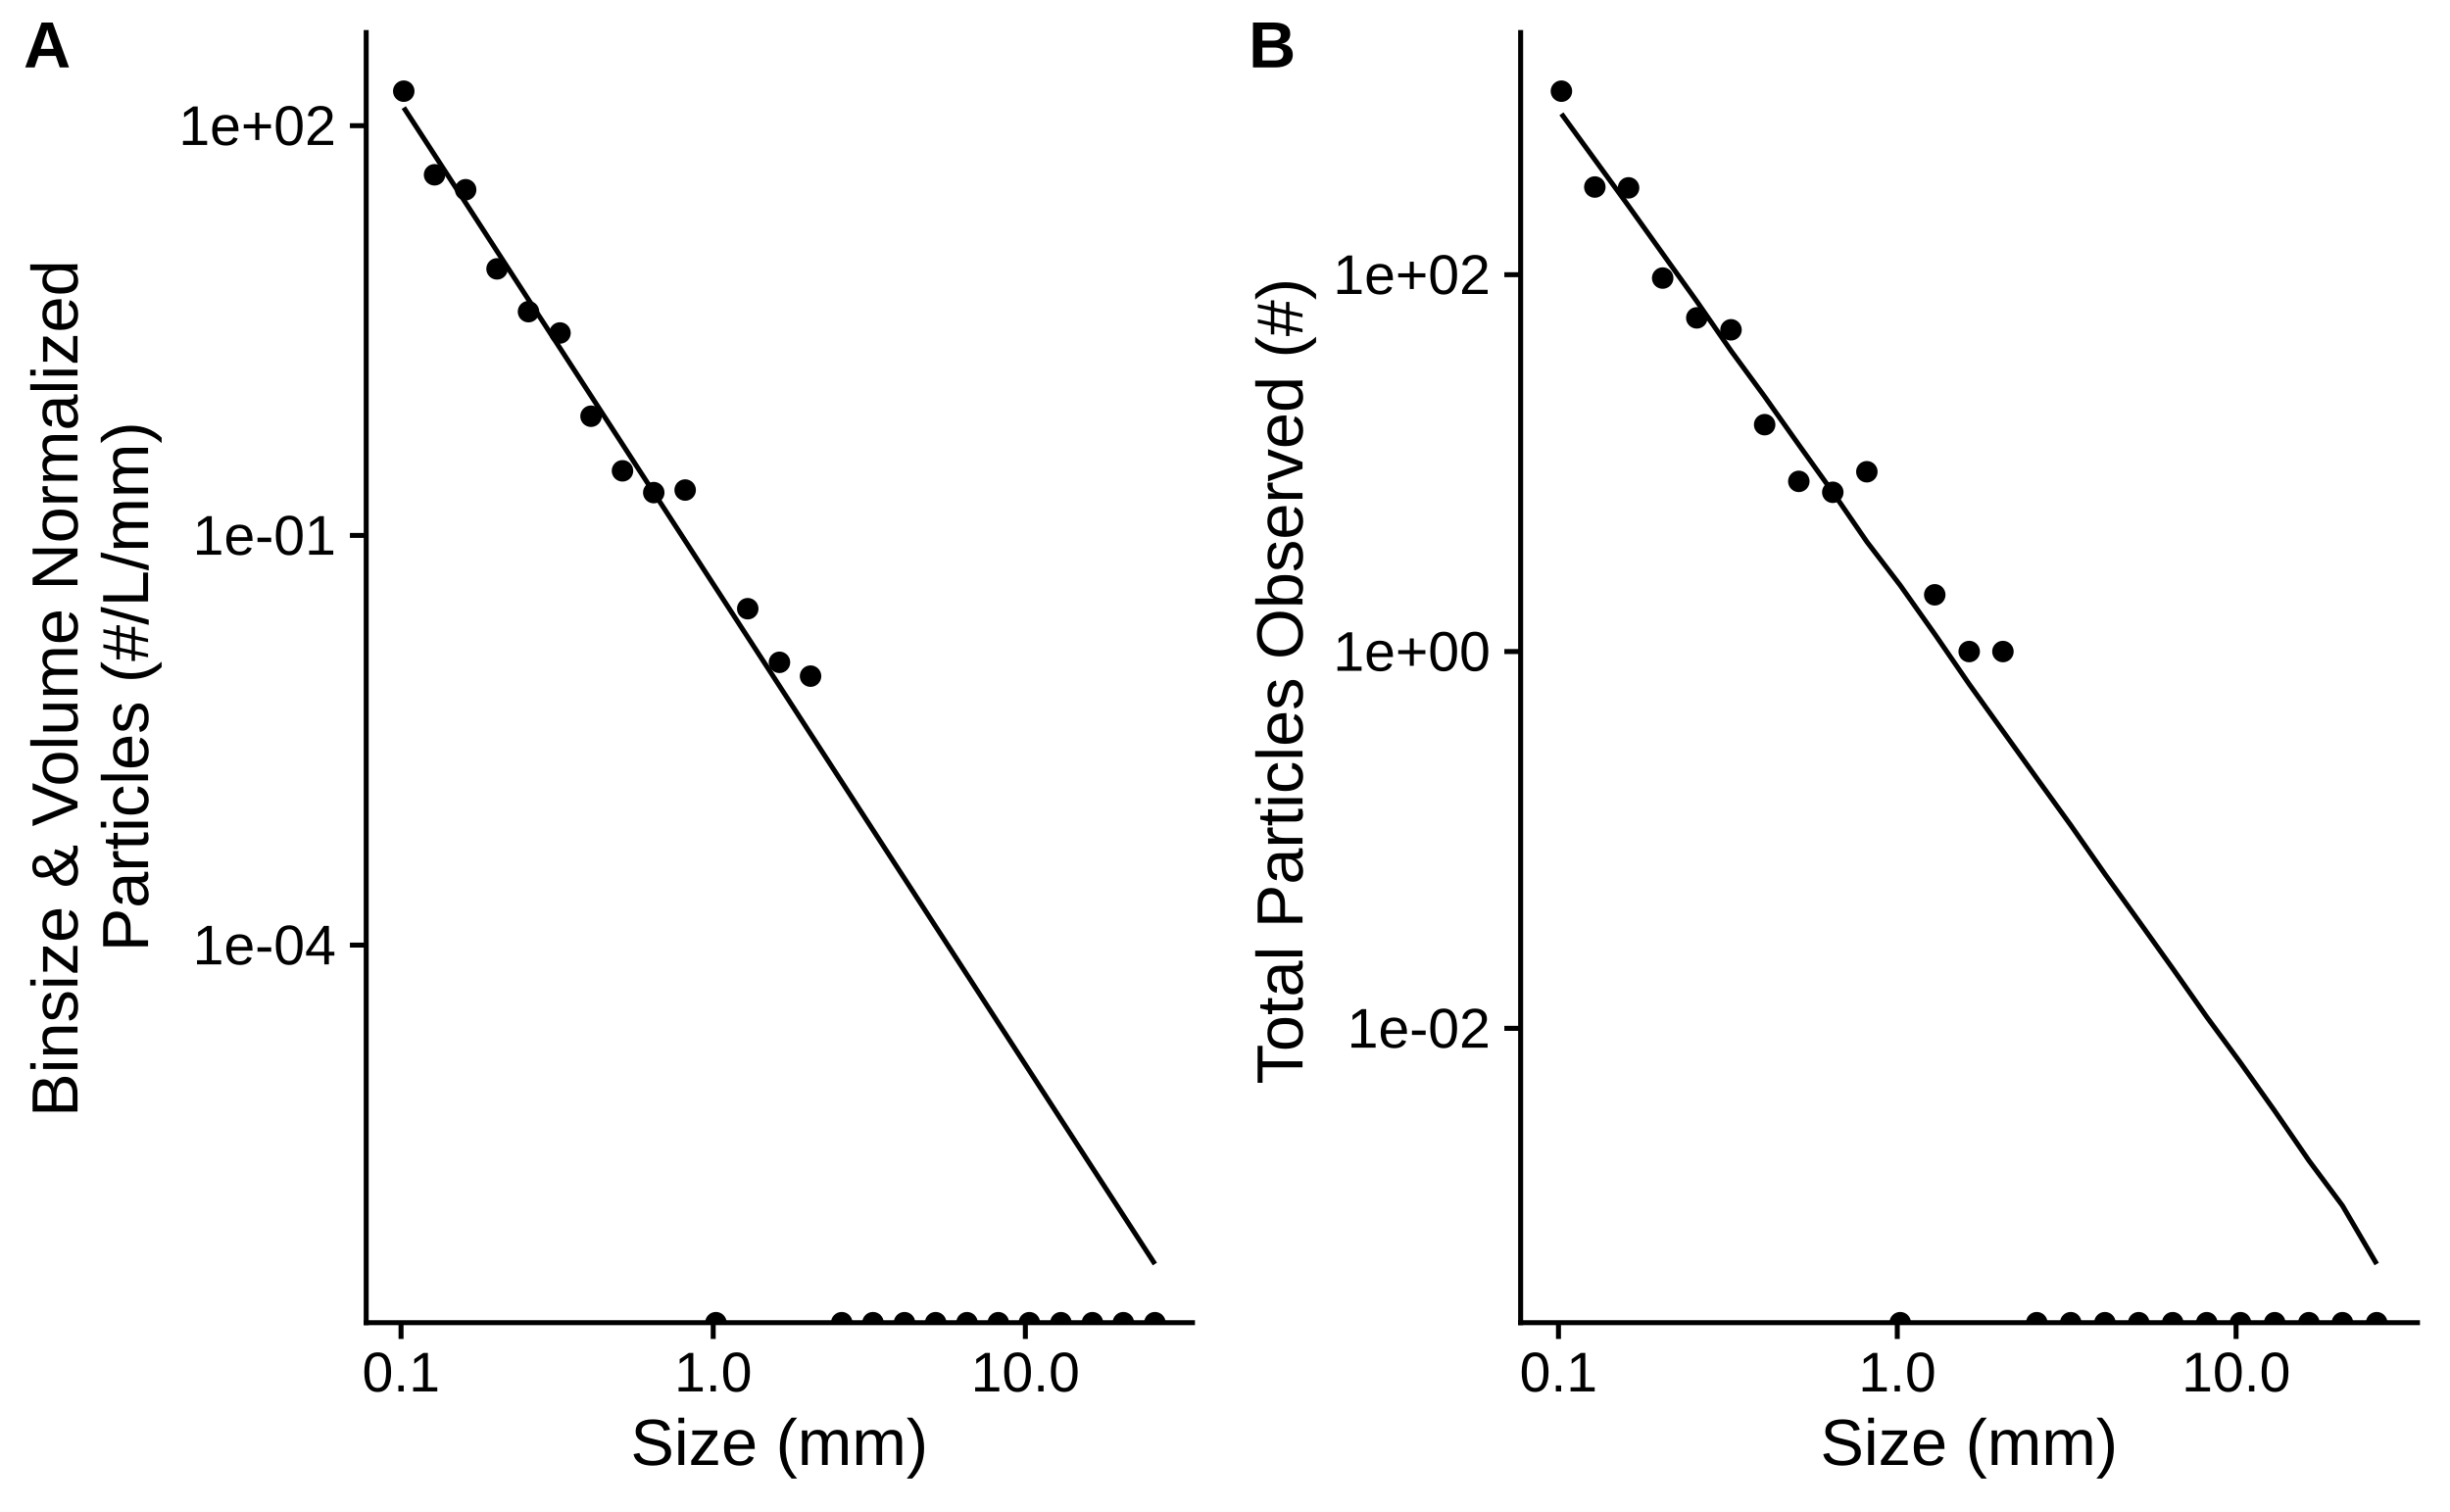
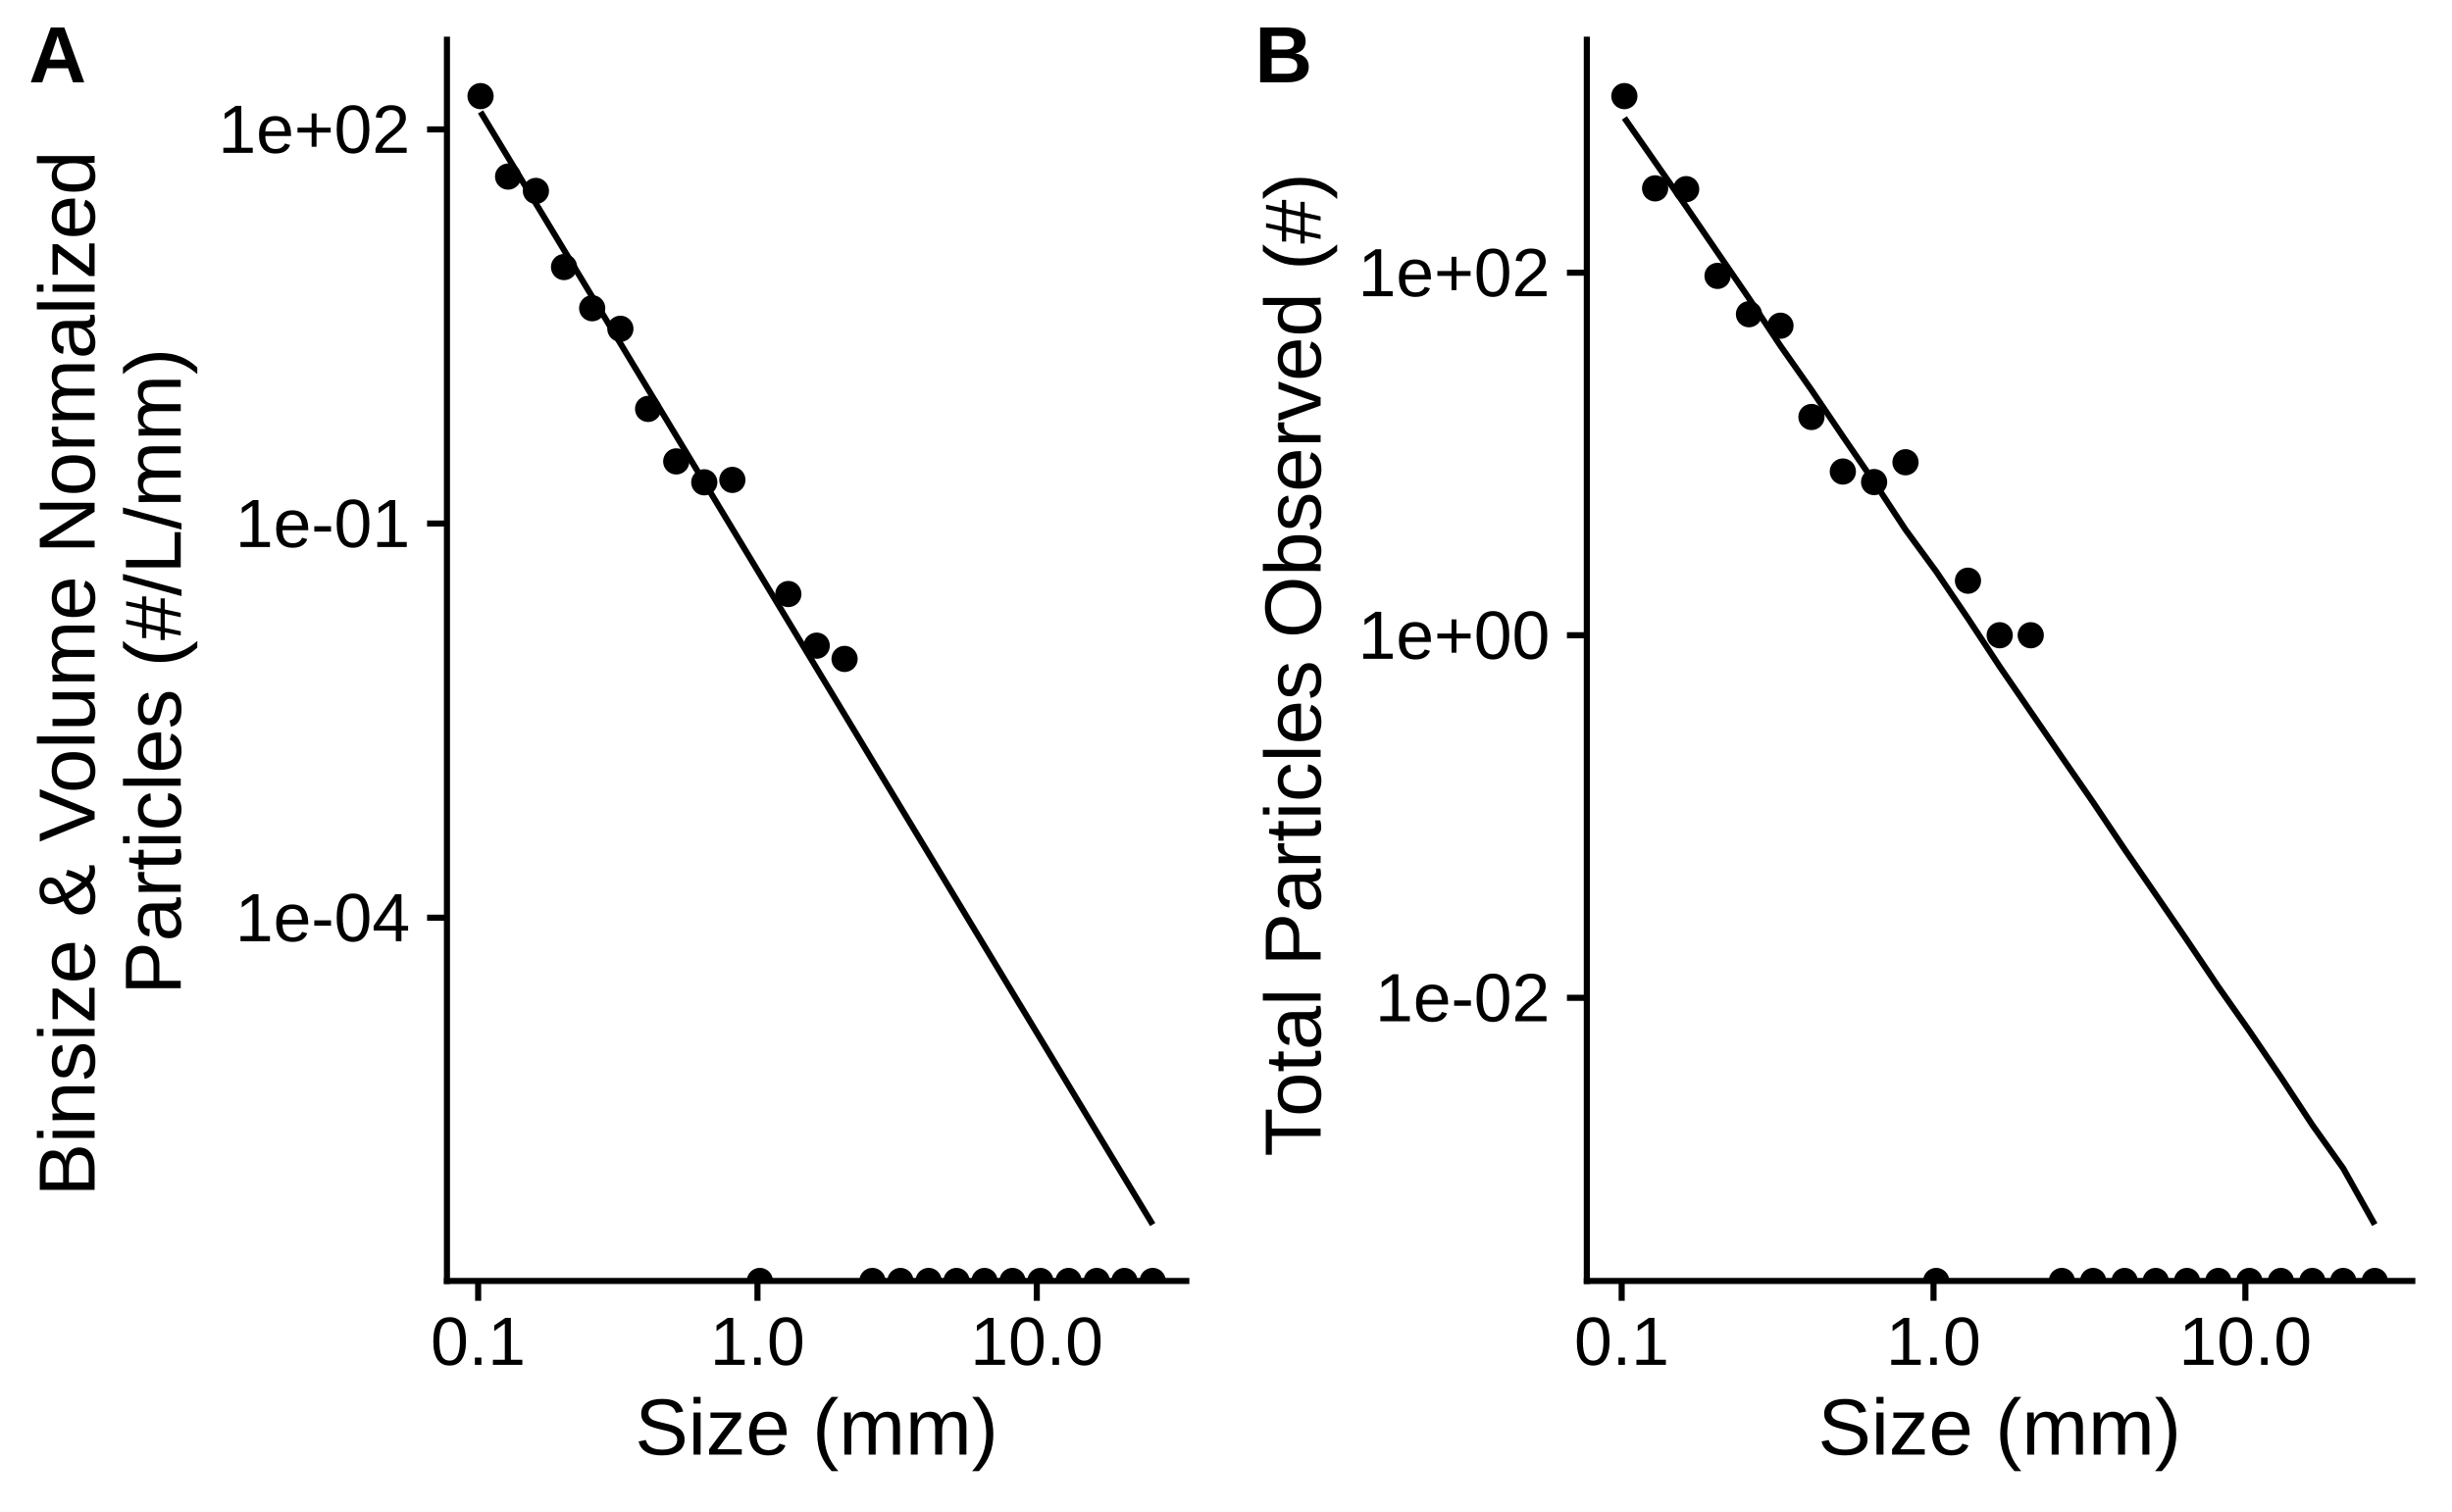
- <svg xmlns="http://www.w3.org/2000/svg" viewBox="0 0 525.00 324.00">
+ <svg xmlns="http://www.w3.org/2000/svg" viewBox="0 0 430.50 265.50">
  <defs>
    <style type="text/css">
    line, polyline, polygon, path, rect, circle {
      fill: none;
      stroke: #000000;
      stroke-linecap: round;
      stroke-linejoin: round;
      stroke-miterlimit: 10.00;
    }
  </style>
  </defs>
  <rect width="100%" height="100%" style="stroke: none; fill: #FFFFFF;" />
  <defs>
-     <clipPath id="cpMC4wMHwyNjIuNTB8MzI0LjAwfDAuMDA=">
-       <rect x="0.00" y="0.00" width="262.50" height="324.00" />
+     <clipPath id="cpMC4wMHwyMTUuMjV8MjY1LjUwfDAuMDA=">
+       <rect x="0" y="0.00" width="215.25" height="265.50" />
    </clipPath>
  </defs>
  <defs>
-     <clipPath id="cpMC4wMHw1MjUuMDB8MzI0LjAwfDAuMDA=">
-       <rect x="0.00" y="0.00" width="525.00" height="324.00" />
+     <clipPath id="cpMC4wMHw0MzAuNTB8MjY1LjUwfDAuMDA=">
+       <rect x="0.00" y="0.00" width="430.50" height="265.50" />
    </clipPath>
  </defs>
  <defs>
-     <clipPath id="cpNzguNDd8MjU1LjUzfDI4My40Nnw2Ljk3">
-       <rect x="78.47" y="6.97" width="177.05" height="276.48" />
+     <clipPath id="cpNzguNDd8MjA4LjI4fDIyNC45Nnw2Ljk3">
+       <rect x="78.47" y="6.97" width="129.80" height="217.98" />
    </clipPath>
  </defs>
-   <circle cx="86.52" cy="19.54" r="1.95" style="stroke-width: 0.71; fill: #000000;" clip-path="url(#cpNzguNDd8MjU1LjUzfDI4My40Nnw2Ljk3)" />
-   <circle cx="93.12" cy="37.46" r="1.95" style="stroke-width: 0.71; fill: #000000;" clip-path="url(#cpNzguNDd8MjU1LjUzfDI4My40Nnw2Ljk3)" />
-   <circle cx="99.78" cy="40.66" r="1.95" style="stroke-width: 0.71; fill: #000000;" clip-path="url(#cpNzguNDd8MjU1LjUzfDI4My40Nnw2Ljk3)" />
-   <circle cx="106.51" cy="57.62" r="1.95" style="stroke-width: 0.71; fill: #000000;" clip-path="url(#cpNzguNDd8MjU1LjUzfDI4My40Nnw2Ljk3)" />
-   <circle cx="113.25" cy="66.79" r="1.95" style="stroke-width: 0.71; fill: #000000;" clip-path="url(#cpNzguNDd8MjU1LjUzfDI4My40Nnw2Ljk3)" />
-   <circle cx="120.00" cy="71.36" r="1.95" style="stroke-width: 0.71; fill: #000000;" clip-path="url(#cpNzguNDd8MjU1LjUzfDI4My40Nnw2Ljk3)" />
-   <circle cx="126.65" cy="89.20" r="1.95" style="stroke-width: 0.71; fill: #000000;" clip-path="url(#cpNzguNDd8MjU1LjUzfDI4My40Nnw2Ljk3)" />
-   <circle cx="133.39" cy="100.90" r="1.95" style="stroke-width: 0.71; fill: #000000;" clip-path="url(#cpNzguNDd8MjU1LjUzfDI4My40Nnw2Ljk3)" />
-   <circle cx="140.09" cy="105.57" r="1.95" style="stroke-width: 0.71; fill: #000000;" clip-path="url(#cpNzguNDd8MjU1LjUzfDI4My40Nnw2Ljk3)" />
-   <circle cx="146.82" cy="105.02" r="1.95" style="stroke-width: 0.71; fill: #000000;" clip-path="url(#cpNzguNDd8MjU1LjUzfDI4My40Nnw2Ljk3)" />
-   <circle cx="153.41" cy="283.46" r="1.95" style="stroke-width: 0.71; fill: #000000;" clip-path="url(#cpNzguNDd8MjU1LjUzfDI4My40Nnw2Ljk3)" />
-   <circle cx="160.23" cy="130.45" r="1.95" style="stroke-width: 0.71; fill: #000000;" clip-path="url(#cpNzguNDd8MjU1LjUzfDI4My40Nnw2Ljk3)" />
-   <circle cx="167.03" cy="141.94" r="1.95" style="stroke-width: 0.71; fill: #000000;" clip-path="url(#cpNzguNDd8MjU1LjUzfDI4My40Nnw2Ljk3)" />
-   <circle cx="173.69" cy="144.90" r="1.95" style="stroke-width: 0.71; fill: #000000;" clip-path="url(#cpNzguNDd8MjU1LjUzfDI4My40Nnw2Ljk3)" />
-   <circle cx="180.37" cy="283.46" r="1.95" style="stroke-width: 0.71; fill: #000000;" clip-path="url(#cpNzguNDd8MjU1LjUzfDI4My40Nnw2Ljk3)" />
-   <circle cx="187.07" cy="283.46" r="1.95" style="stroke-width: 0.71; fill: #000000;" clip-path="url(#cpNzguNDd8MjU1LjUzfDI4My40Nnw2Ljk3)" />
-   <circle cx="193.82" cy="283.46" r="1.95" style="stroke-width: 0.71; fill: #000000;" clip-path="url(#cpNzguNDd8MjU1LjUzfDI4My40Nnw2Ljk3)" />
-   <circle cx="200.50" cy="283.46" r="1.95" style="stroke-width: 0.71; fill: #000000;" clip-path="url(#cpNzguNDd8MjU1LjUzfDI4My40Nnw2Ljk3)" />
-   <circle cx="207.21" cy="283.46" r="1.95" style="stroke-width: 0.71; fill: #000000;" clip-path="url(#cpNzguNDd8MjU1LjUzfDI4My40Nnw2Ljk3)" />
-   <circle cx="213.92" cy="283.46" r="1.95" style="stroke-width: 0.71; fill: #000000;" clip-path="url(#cpNzguNDd8MjU1LjUzfDI4My40Nnw2Ljk3)" />
-   <circle cx="220.58" cy="283.46" r="1.95" style="stroke-width: 0.71; fill: #000000;" clip-path="url(#cpNzguNDd8MjU1LjUzfDI4My40Nnw2Ljk3)" />
-   <circle cx="227.34" cy="283.46" r="1.95" style="stroke-width: 0.71; fill: #000000;" clip-path="url(#cpNzguNDd8MjU1LjUzfDI4My40Nnw2Ljk3)" />
-   <circle cx="234.09" cy="283.46" r="1.95" style="stroke-width: 0.71; fill: #000000;" clip-path="url(#cpNzguNDd8MjU1LjUzfDI4My40Nnw2Ljk3)" />
-   <circle cx="240.72" cy="283.46" r="1.95" style="stroke-width: 0.71; fill: #000000;" clip-path="url(#cpNzguNDd8MjU1LjUzfDI4My40Nnw2Ljk3)" />
-   <circle cx="247.48" cy="283.46" r="1.95" style="stroke-width: 0.71; fill: #000000;" clip-path="url(#cpNzguNDd8MjU1LjUzfDI4My40Nnw2Ljk3)" />
-   <polyline points="86.52,23.06 93.12,33.21 99.78,43.47 106.51,53.84 113.25,64.22 120.00,74.61 126.65,84.84 133.39,95.22 140.09,105.55 146.82,115.90 153.41,126.05 160.23,136.55 167.03,147.01 173.69,157.27 180.37,167.55 187.07,177.88 193.82,188.27 200.50,198.56 207.21,208.88 213.92,219.22 220.58,229.47 227.34,239.89 234.09,250.28 240.72,260.48 247.48,270.89 " style="stroke-width: 1.07; stroke-linecap: butt;" clip-path="url(#cpNzguNDd8MjU1LjUzfDI4My40Nnw2Ljk3)" />
+   <circle cx="84.37" cy="16.88" r="1.95" style="stroke-width: 0.71; fill: #000000;" clip-path="url(#cpNzguNDd8MjA4LjI4fDIyNC45Nnw2Ljk3)" />
+   <circle cx="89.21" cy="31.01" r="1.95" style="stroke-width: 0.71; fill: #000000;" clip-path="url(#cpNzguNDd8MjA4LjI4fDIyNC45Nnw2Ljk3)" />
+   <circle cx="94.09" cy="33.53" r="1.95" style="stroke-width: 0.71; fill: #000000;" clip-path="url(#cpNzguNDd8MjA4LjI4fDIyNC45Nnw2Ljk3)" />
+   <circle cx="99.03" cy="46.90" r="1.95" style="stroke-width: 0.71; fill: #000000;" clip-path="url(#cpNzguNDd8MjA4LjI4fDIyNC45Nnw2Ljk3)" />
+   <circle cx="103.97" cy="54.13" r="1.95" style="stroke-width: 0.71; fill: #000000;" clip-path="url(#cpNzguNDd8MjA4LjI4fDIyNC45Nnw2Ljk3)" />
+   <circle cx="108.92" cy="57.74" r="1.95" style="stroke-width: 0.71; fill: #000000;" clip-path="url(#cpNzguNDd8MjA4LjI4fDIyNC45Nnw2Ljk3)" />
+   <circle cx="113.79" cy="71.81" r="1.95" style="stroke-width: 0.71; fill: #000000;" clip-path="url(#cpNzguNDd8MjA4LjI4fDIyNC45Nnw2Ljk3)" />
+   <circle cx="118.73" cy="81.03" r="1.95" style="stroke-width: 0.71; fill: #000000;" clip-path="url(#cpNzguNDd8MjA4LjI4fDIyNC45Nnw2Ljk3)" />
+   <circle cx="123.65" cy="84.70" r="1.95" style="stroke-width: 0.71; fill: #000000;" clip-path="url(#cpNzguNDd8MjA4LjI4fDIyNC45Nnw2Ljk3)" />
+   <circle cx="128.58" cy="84.28" r="1.95" style="stroke-width: 0.71; fill: #000000;" clip-path="url(#cpNzguNDd8MjA4LjI4fDIyNC45Nnw2Ljk3)" />
+   <circle cx="133.41" cy="224.96" r="1.95" style="stroke-width: 0.71; fill: #000000;" clip-path="url(#cpNzguNDd8MjA4LjI4fDIyNC45Nnw2Ljk3)" />
+   <circle cx="138.41" cy="104.32" r="1.95" style="stroke-width: 0.71; fill: #000000;" clip-path="url(#cpNzguNDd8MjA4LjI4fDIyNC45Nnw2Ljk3)" />
+   <circle cx="143.39" cy="113.39" r="1.95" style="stroke-width: 0.71; fill: #000000;" clip-path="url(#cpNzguNDd8MjA4LjI4fDIyNC45Nnw2Ljk3)" />
+   <circle cx="148.28" cy="115.72" r="1.95" style="stroke-width: 0.71; fill: #000000;" clip-path="url(#cpNzguNDd8MjA4LjI4fDIyNC45Nnw2Ljk3)" />
+   <circle cx="153.17" cy="224.96" r="1.95" style="stroke-width: 0.71; fill: #000000;" clip-path="url(#cpNzguNDd8MjA4LjI4fDIyNC45Nnw2Ljk3)" />
+   <circle cx="158.09" cy="224.96" r="1.95" style="stroke-width: 0.71; fill: #000000;" clip-path="url(#cpNzguNDd8MjA4LjI4fDIyNC45Nnw2Ljk3)" />
+   <circle cx="163.04" cy="224.96" r="1.95" style="stroke-width: 0.71; fill: #000000;" clip-path="url(#cpNzguNDd8MjA4LjI4fDIyNC45Nnw2Ljk3)" />
+   <circle cx="167.94" cy="224.96" r="1.95" style="stroke-width: 0.71; fill: #000000;" clip-path="url(#cpNzguNDd8MjA4LjI4fDIyNC45Nnw2Ljk3)" />
+   <circle cx="172.85" cy="224.96" r="1.95" style="stroke-width: 0.71; fill: #000000;" clip-path="url(#cpNzguNDd8MjA4LjI4fDIyNC45Nnw2Ljk3)" />
+   <circle cx="177.77" cy="224.96" r="1.95" style="stroke-width: 0.71; fill: #000000;" clip-path="url(#cpNzguNDd8MjA4LjI4fDIyNC45Nnw2Ljk3)" />
+   <circle cx="182.66" cy="224.96" r="1.95" style="stroke-width: 0.71; fill: #000000;" clip-path="url(#cpNzguNDd8MjA4LjI4fDIyNC45Nnw2Ljk3)" />
+   <circle cx="187.61" cy="224.96" r="1.95" style="stroke-width: 0.71; fill: #000000;" clip-path="url(#cpNzguNDd8MjA4LjI4fDIyNC45Nnw2Ljk3)" />
+   <circle cx="192.56" cy="224.96" r="1.95" style="stroke-width: 0.71; fill: #000000;" clip-path="url(#cpNzguNDd8MjA4LjI4fDIyNC45Nnw2Ljk3)" />
+   <circle cx="197.42" cy="224.96" r="1.95" style="stroke-width: 0.71; fill: #000000;" clip-path="url(#cpNzguNDd8MjA4LjI4fDIyNC45Nnw2Ljk3)" />
+   <circle cx="202.38" cy="224.96" r="1.95" style="stroke-width: 0.71; fill: #000000;" clip-path="url(#cpNzguNDd8MjA4LjI4fDIyNC45Nnw2Ljk3)" />
+   <polyline points="84.37,19.65 89.21,27.66 94.09,35.75 99.03,43.92 103.97,52.10 108.92,60.30 113.79,68.37 118.73,76.55 123.65,84.69 128.58,92.85 133.41,100.85 138.41,109.13 143.39,117.38 148.28,125.47 153.17,133.58 158.09,141.72 163.04,149.91 167.94,158.02 172.85,166.16 177.77,174.31 182.66,182.39 187.61,190.60 192.56,198.80 197.42,206.84 202.38,215.05 " style="stroke-width: 1.07; stroke-linecap: butt;" clip-path="url(#cpNzguNDd8MjA4LjI4fDIyNC45Nnw2Ljk3)" />
  <defs>
-     <clipPath id="cpMC4wMHw1MjUuMDB8MzI0LjAwfDAuMDA=">
-       <rect x="0.00" y="0.00" width="525.00" height="324.00" />
+     <clipPath id="cpMC4wMHw0MzAuNTB8MjY1LjUwfDAuMDA=">
+       <rect x="0.00" y="0.00" width="430.50" height="265.50" />
    </clipPath>
  </defs>
-   <polyline points="78.47,283.46 78.47,6.97 " style="stroke-width: 1.07; stroke-linecap: square;" clip-path="url(#cpMC4wMHw1MjUuMDB8MzI0LjAwfDAuMDA=)" />
-   <g clip-path="url(#cpMC4wMHw1MjUuMDB8MzI0LjAwfDAuMDA=)">
-     <text x="41.30" y="206.67" style="font-size: 12.00px; font-family: Arimo;" textLength="30.69px" lengthAdjust="spacingAndGlyphs">1e-04</text>
+   <polyline points="78.47,224.96 78.47,6.97 " style="stroke-width: 1.07; stroke-linecap: square;" clip-path="url(#cpMC4wMHw0MzAuNTB8MjY1LjUwfDAuMDA=)" />
+   <g clip-path="url(#cpMC4wMHw0MzAuNTB8MjY1LjUwfDAuMDA=)">
+     <text x="41.30" y="165.29" style="font-size: 12.00px; font-family: Arimo;" textLength="30.69px" lengthAdjust="spacingAndGlyphs">1e-04</text>
  </g>
-   <g clip-path="url(#cpMC4wMHw1MjUuMDB8MzI0LjAwfDAuMDA=)">
-     <text x="41.30" y="118.87" style="font-size: 12.00px; font-family: Arimo;" textLength="30.69px" lengthAdjust="spacingAndGlyphs">1e-01</text>
+   <g clip-path="url(#cpMC4wMHw0MzAuNTB8MjY1LjUwfDAuMDA=)">
+     <text x="41.30" y="96.07" style="font-size: 12.00px; font-family: Arimo;" textLength="30.69px" lengthAdjust="spacingAndGlyphs">1e-01</text>
  </g>
-   <g clip-path="url(#cpMC4wMHw1MjUuMDB8MzI0LjAwfDAuMDA=)">
-     <text x="38.29" y="31.07" style="font-size: 12.00px; font-family: Arimo;" textLength="33.70px" lengthAdjust="spacingAndGlyphs">1e+02</text>
+   <g clip-path="url(#cpMC4wMHw0MzAuNTB8MjY1LjUwfDAuMDA=)">
+     <text x="38.29" y="26.84" style="font-size: 12.00px; font-family: Arimo;" textLength="33.70px" lengthAdjust="spacingAndGlyphs">1e+02</text>
  </g>
-   <polyline points="74.98,202.54 78.47,202.54 " style="stroke-width: 1.07; stroke-linecap: butt;" clip-path="url(#cpMC4wMHw1MjUuMDB8MzI0LjAwfDAuMDA=)" />
-   <polyline points="74.98,114.74 78.47,114.74 " style="stroke-width: 1.07; stroke-linecap: butt;" clip-path="url(#cpMC4wMHw1MjUuMDB8MzI0LjAwfDAuMDA=)" />
-   <polyline points="74.98,26.94 78.47,26.94 " style="stroke-width: 1.07; stroke-linecap: butt;" clip-path="url(#cpMC4wMHw1MjUuMDB8MzI0LjAwfDAuMDA=)" />
-   <polyline points="78.47,283.46 255.53,283.46 " style="stroke-width: 1.07; stroke-linecap: square;" clip-path="url(#cpMC4wMHw1MjUuMDB8MzI0LjAwfDAuMDA=)" />
-   <polyline points="85.94,286.94 85.94,283.46 " style="stroke-width: 1.07; stroke-linecap: butt;" clip-path="url(#cpMC4wMHw1MjUuMDB8MzI0LjAwfDAuMDA=)" />
-   <polyline points="152.83,286.94 152.83,283.46 " style="stroke-width: 1.07; stroke-linecap: butt;" clip-path="url(#cpMC4wMHw1MjUuMDB8MzI0LjAwfDAuMDA=)" />
-   <polyline points="219.72,286.94 219.72,283.46 " style="stroke-width: 1.07; stroke-linecap: butt;" clip-path="url(#cpMC4wMHw1MjUuMDB8MzI0LjAwfDAuMDA=)" />
-   <g clip-path="url(#cpMC4wMHw1MjUuMDB8MzI0LjAwfDAuMDA=)">
-     <text x="77.60" y="298.19" style="font-size: 12.00px; font-family: Arimo;" textLength="16.68px" lengthAdjust="spacingAndGlyphs">0.1</text>
+   <polyline points="74.98,161.16 78.47,161.16 " style="stroke-width: 1.07; stroke-linecap: butt;" clip-path="url(#cpMC4wMHw0MzAuNTB8MjY1LjUwfDAuMDA=)" />
+   <polyline points="74.98,91.94 78.47,91.94 " style="stroke-width: 1.07; stroke-linecap: butt;" clip-path="url(#cpMC4wMHw0MzAuNTB8MjY1LjUwfDAuMDA=)" />
+   <polyline points="74.98,22.72 78.47,22.72 " style="stroke-width: 1.07; stroke-linecap: butt;" clip-path="url(#cpMC4wMHw0MzAuNTB8MjY1LjUwfDAuMDA=)" />
+   <polyline points="78.47,224.96 208.28,224.96 " style="stroke-width: 1.07; stroke-linecap: square;" clip-path="url(#cpMC4wMHw0MzAuNTB8MjY1LjUwfDAuMDA=)" />
+   <polyline points="83.95,228.44 83.95,224.96 " style="stroke-width: 1.07; stroke-linecap: butt;" clip-path="url(#cpMC4wMHw0MzAuNTB8MjY1LjUwfDAuMDA=)" />
+   <polyline points="132.99,228.44 132.99,224.96 " style="stroke-width: 1.07; stroke-linecap: butt;" clip-path="url(#cpMC4wMHw0MzAuNTB8MjY1LjUwfDAuMDA=)" />
+   <polyline points="182.03,228.44 182.03,224.96 " style="stroke-width: 1.07; stroke-linecap: butt;" clip-path="url(#cpMC4wMHw0MzAuNTB8MjY1LjUwfDAuMDA=)" />
+   <g clip-path="url(#cpMC4wMHw0MzAuNTB8MjY1LjUwfDAuMDA=)">
+     <text x="75.61" y="239.69" style="font-size: 12.00px; font-family: Arimo;" textLength="16.68px" lengthAdjust="spacingAndGlyphs">0.1</text>
  </g>
-   <g clip-path="url(#cpMC4wMHw1MjUuMDB8MzI0LjAwfDAuMDA=)">
-     <text x="144.49" y="298.19" style="font-size: 12.00px; font-family: Arimo;" textLength="16.68px" lengthAdjust="spacingAndGlyphs">1.0</text>
+   <g clip-path="url(#cpMC4wMHw0MzAuNTB8MjY1LjUwfDAuMDA=)">
+     <text x="124.65" y="239.69" style="font-size: 12.00px; font-family: Arimo;" textLength="16.68px" lengthAdjust="spacingAndGlyphs">1.0</text>
  </g>
-   <g clip-path="url(#cpMC4wMHw1MjUuMDB8MzI0LjAwfDAuMDA=)">
-     <text x="208.04" y="298.19" style="font-size: 12.00px; font-family: Arimo;" textLength="23.36px" lengthAdjust="spacingAndGlyphs">10.0</text>
+   <g clip-path="url(#cpMC4wMHw0MzAuNTB8MjY1LjUwfDAuMDA=)">
+     <text x="170.35" y="239.69" style="font-size: 12.00px; font-family: Arimo;" textLength="23.36px" lengthAdjust="spacingAndGlyphs">10.0</text>
  </g>
-   <g clip-path="url(#cpMC4wMHw1MjUuMDB8MzI0LjAwfDAuMDA=)">
-     <text x="135.11" y="313.95" style="font-size: 14.00px; font-family: Arimo;" textLength="63.77px" lengthAdjust="spacingAndGlyphs">Size (mm)</text>
+   <g clip-path="url(#cpMC4wMHw0MzAuNTB8MjY1LjUwfDAuMDA=)">
+     <text x="111.49" y="255.45" style="font-size: 14.00px; font-family: Arimo;" textLength="63.77px" lengthAdjust="spacingAndGlyphs">Size (mm)</text>
  </g>
-   <g clip-path="url(#cpMC4wMHw1MjUuMDB8MzI0LjAwfDAuMDA=)">
-     <text transform="translate(16.61,239.36) rotate(-90)" style="font-size: 14.00px; font-family: Arimo;" textLength="188.30px" lengthAdjust="spacingAndGlyphs">Binsize &amp; Volume Normalized </text>
+   <g clip-path="url(#cpMC4wMHw0MzAuNTB8MjY1LjUwfDAuMDA=)">
+     <text transform="translate(16.61,210.11) rotate(-90)" style="font-size: 14.00px; font-family: Arimo;" textLength="188.30px" lengthAdjust="spacingAndGlyphs">Binsize &amp; Volume Normalized </text>
  </g>
-   <g clip-path="url(#cpMC4wMHw1MjUuMDB8MzI0LjAwfDAuMDA=)">
-     <text transform="translate(31.73,203.95) rotate(-90)" style="font-size: 14.00px; font-family: Arimo;" textLength="117.46px" lengthAdjust="spacingAndGlyphs"> Particles (#/L/mm)</text>
+   <g clip-path="url(#cpMC4wMHw0MzAuNTB8MjY1LjUwfDAuMDA=)">
+     <text transform="translate(31.73,174.70) rotate(-90)" style="font-size: 14.00px; font-family: Arimo;" textLength="117.46px" lengthAdjust="spacingAndGlyphs"> Particles (#/L/mm)</text>
  </g>
-   <g clip-path="url(#cpMC4wMHw1MjUuMDB8MzI0LjAwfDAuMDA=)">
+   <g clip-path="url(#cpMC4wMHw0MzAuNTB8MjY1LjUwfDAuMDA=)">
    <text x="5.06" y="14.45" style="font-size: 14.00px; font-weight: bold; font-family: Arimo;" textLength="10.11px" lengthAdjust="spacingAndGlyphs">A</text>
  </g>
  <defs>
-     <clipPath id="cpMjYyLjUwfDUyNS4wMHwzMjQuMDB8MC4wMA==">
-       <rect x="262.50" y="0.00" width="262.50" height="324.00" />
+     <clipPath id="cpMjE1LjI1fDQzMC41MHwyNjUuNTB8MC4wMA==">
+       <rect x="215.25" y="0.00" width="215.25" height="265.50" />
    </clipPath>
  </defs>
  <defs>
-     <clipPath id="cpMC4wMHw1MjUuMDB8MzI0LjAwfDAuMDA=">
-       <rect x="0.00" y="0.00" width="525.00" height="324.00" />
+     <clipPath id="cpMC4wMHw0MzAuNTB8MjY1LjUwfDAuMDA=">
+       <rect x="0.00" y="0.00" width="430.50" height="265.50" />
    </clipPath>
  </defs>
  <defs>
-     <clipPath id="cpMzI1Ljg1fDUxOC4wM3wyODMuNDZ8Ni45Nw==">
-       <rect x="325.85" y="6.97" width="192.17" height="276.48" />
+     <clipPath id="cpMjc4LjYwfDQyMy41M3wyMjQuOTZ8Ni45Nw==">
+       <rect x="278.60" y="6.97" width="144.92" height="217.98" />
    </clipPath>
  </defs>
-   <circle cx="334.59" cy="19.54" r="1.95" style="stroke-width: 0.71; fill: #000000;" clip-path="url(#cpMzI1Ljg1fDUxOC4wM3wyODMuNDZ8Ni45Nw==)" />
-   <circle cx="341.75" cy="40.08" r="1.95" style="stroke-width: 0.71; fill: #000000;" clip-path="url(#cpMzI1Ljg1fDUxOC4wM3wyODMuNDZ8Ni45Nw==)" />
-   <circle cx="348.98" cy="40.26" r="1.95" style="stroke-width: 0.71; fill: #000000;" clip-path="url(#cpMzI1Ljg1fDUxOC4wM3wyODMuNDZ8Ni45Nw==)" />
-   <circle cx="356.29" cy="59.59" r="1.95" style="stroke-width: 0.71; fill: #000000;" clip-path="url(#cpMzI1Ljg1fDUxOC4wM3wyODMuNDZ8Ni45Nw==)" />
-   <circle cx="363.60" cy="68.12" r="1.95" style="stroke-width: 0.71; fill: #000000;" clip-path="url(#cpMzI1Ljg1fDUxOC4wM3wyODMuNDZ8Ni45Nw==)" />
-   <circle cx="370.93" cy="70.68" r="1.95" style="stroke-width: 0.71; fill: #000000;" clip-path="url(#cpMzI1Ljg1fDUxOC4wM3wyODMuNDZ8Ni45Nw==)" />
-   <circle cx="378.14" cy="91.01" r="1.95" style="stroke-width: 0.71; fill: #000000;" clip-path="url(#cpMzI1Ljg1fDUxOC4wM3wyODMuNDZ8Ni45Nw==)" />
-   <circle cx="385.46" cy="103.16" r="1.95" style="stroke-width: 0.71; fill: #000000;" clip-path="url(#cpMzI1Ljg1fDUxOC4wM3wyODMuNDZ8Ni45Nw==)" />
-   <circle cx="392.74" cy="105.50" r="1.95" style="stroke-width: 0.71; fill: #000000;" clip-path="url(#cpMzI1Ljg1fDUxOC4wM3wyODMuNDZ8Ni45Nw==)" />
-   <circle cx="400.04" cy="101.10" r="1.95" style="stroke-width: 0.71; fill: #000000;" clip-path="url(#cpMzI1Ljg1fDUxOC4wM3wyODMuNDZ8Ni45Nw==)" />
-   <circle cx="407.19" cy="283.46" r="1.95" style="stroke-width: 0.71; fill: #000000;" clip-path="url(#cpMzI1Ljg1fDUxOC4wM3wyODMuNDZ8Ni45Nw==)" />
-   <circle cx="414.59" cy="127.47" r="1.95" style="stroke-width: 0.71; fill: #000000;" clip-path="url(#cpMzI1Ljg1fDUxOC4wM3wyODMuNDZ8Ni45Nw==)" />
-   <circle cx="421.97" cy="139.63" r="1.95" style="stroke-width: 0.71; fill: #000000;" clip-path="url(#cpMzI1Ljg1fDUxOC4wM3wyODMuNDZ8Ni45Nw==)" />
-   <circle cx="429.20" cy="139.63" r="1.95" style="stroke-width: 0.71; fill: #000000;" clip-path="url(#cpMzI1Ljg1fDUxOC4wM3wyODMuNDZ8Ni45Nw==)" />
-   <circle cx="436.45" cy="283.46" r="1.95" style="stroke-width: 0.71; fill: #000000;" clip-path="url(#cpMzI1Ljg1fDUxOC4wM3wyODMuNDZ8Ni45Nw==)" />
-   <circle cx="443.73" cy="283.46" r="1.95" style="stroke-width: 0.71; fill: #000000;" clip-path="url(#cpMzI1Ljg1fDUxOC4wM3wyODMuNDZ8Ni45Nw==)" />
-   <circle cx="451.05" cy="283.46" r="1.95" style="stroke-width: 0.71; fill: #000000;" clip-path="url(#cpMzI1Ljg1fDUxOC4wM3wyODMuNDZ8Ni45Nw==)" />
-   <circle cx="458.30" cy="283.46" r="1.95" style="stroke-width: 0.71; fill: #000000;" clip-path="url(#cpMzI1Ljg1fDUxOC4wM3wyODMuNDZ8Ni45Nw==)" />
-   <circle cx="465.58" cy="283.46" r="1.95" style="stroke-width: 0.71; fill: #000000;" clip-path="url(#cpMzI1Ljg1fDUxOC4wM3wyODMuNDZ8Ni45Nw==)" />
-   <circle cx="472.87" cy="283.46" r="1.95" style="stroke-width: 0.71; fill: #000000;" clip-path="url(#cpMzI1Ljg1fDUxOC4wM3wyODMuNDZ8Ni45Nw==)" />
-   <circle cx="480.10" cy="283.46" r="1.95" style="stroke-width: 0.71; fill: #000000;" clip-path="url(#cpMzI1Ljg1fDUxOC4wM3wyODMuNDZ8Ni45Nw==)" />
-   <circle cx="487.44" cy="283.46" r="1.95" style="stroke-width: 0.71; fill: #000000;" clip-path="url(#cpMzI1Ljg1fDUxOC4wM3wyODMuNDZ8Ni45Nw==)" />
-   <circle cx="494.76" cy="283.46" r="1.95" style="stroke-width: 0.71; fill: #000000;" clip-path="url(#cpMzI1Ljg1fDUxOC4wM3wyODMuNDZ8Ni45Nw==)" />
-   <circle cx="501.95" cy="283.46" r="1.95" style="stroke-width: 0.71; fill: #000000;" clip-path="url(#cpMzI1Ljg1fDUxOC4wM3wyODMuNDZ8Ni45Nw==)" />
-   <circle cx="509.29" cy="283.46" r="1.95" style="stroke-width: 0.71; fill: #000000;" clip-path="url(#cpMzI1Ljg1fDUxOC4wM3wyODMuNDZ8Ni45Nw==)" />
-   <polyline points="334.59,24.39 341.75,34.22 348.98,44.15 356.29,54.37 363.60,64.58 370.93,75.17 378.14,84.99 385.46,95.33 392.74,105.48 400.04,116.10 407.19,125.44 414.59,135.89 421.97,146.62 429.20,156.69 436.45,166.77 443.73,176.84 451.05,187.31 458.30,197.38 465.58,207.56 472.87,217.93 480.10,227.75 487.44,238.08 494.76,248.71 501.95,258.37 509.29,270.89 " style="stroke-width: 1.07; stroke-linecap: butt;" clip-path="url(#cpMzI1Ljg1fDUxOC4wM3wyODMuNDZ8Ni45Nw==)" />
+   <circle cx="285.19" cy="16.88" r="1.95" style="stroke-width: 0.71; fill: #000000;" clip-path="url(#cpMjc4LjYwfDQyMy41M3wyMjQuOTZ8Ni45Nw==)" />
+   <circle cx="290.59" cy="33.08" r="1.95" style="stroke-width: 0.71; fill: #000000;" clip-path="url(#cpMjc4LjYwfDQyMy41M3wyMjQuOTZ8Ni45Nw==)" />
+   <circle cx="296.04" cy="33.22" r="1.95" style="stroke-width: 0.71; fill: #000000;" clip-path="url(#cpMjc4LjYwfDQyMy41M3wyMjQuOTZ8Ni45Nw==)" />
+   <circle cx="301.55" cy="48.45" r="1.95" style="stroke-width: 0.71; fill: #000000;" clip-path="url(#cpMjc4LjYwfDQyMy41M3wyMjQuOTZ8Ni45Nw==)" />
+   <circle cx="307.07" cy="55.18" r="1.95" style="stroke-width: 0.71; fill: #000000;" clip-path="url(#cpMjc4LjYwfDQyMy41M3wyMjQuOTZ8Ni45Nw==)" />
+   <circle cx="312.60" cy="57.20" r="1.95" style="stroke-width: 0.71; fill: #000000;" clip-path="url(#cpMjc4LjYwfDQyMy41M3wyMjQuOTZ8Ni45Nw==)" />
+   <circle cx="318.04" cy="73.23" r="1.95" style="stroke-width: 0.71; fill: #000000;" clip-path="url(#cpMjc4LjYwfDQyMy41M3wyMjQuOTZ8Ni45Nw==)" />
+   <circle cx="323.55" cy="82.81" r="1.95" style="stroke-width: 0.71; fill: #000000;" clip-path="url(#cpMjc4LjYwfDQyMy41M3wyMjQuOTZ8Ni45Nw==)" />
+   <circle cx="329.04" cy="84.66" r="1.95" style="stroke-width: 0.71; fill: #000000;" clip-path="url(#cpMjc4LjYwfDQyMy41M3wyMjQuOTZ8Ni45Nw==)" />
+   <circle cx="334.55" cy="81.18" r="1.95" style="stroke-width: 0.71; fill: #000000;" clip-path="url(#cpMjc4LjYwfDQyMy41M3wyMjQuOTZ8Ni45Nw==)" />
+   <circle cx="339.94" cy="224.96" r="1.95" style="stroke-width: 0.71; fill: #000000;" clip-path="url(#cpMjc4LjYwfDQyMy41M3wyMjQuOTZ8Ni45Nw==)" />
+   <circle cx="345.52" cy="101.98" r="1.95" style="stroke-width: 0.71; fill: #000000;" clip-path="url(#cpMjc4LjYwfDQyMy41M3wyMjQuOTZ8Ni45Nw==)" />
+   <circle cx="351.09" cy="111.56" r="1.95" style="stroke-width: 0.71; fill: #000000;" clip-path="url(#cpMjc4LjYwfDQyMy41M3wyMjQuOTZ8Ni45Nw==)" />
+   <circle cx="356.54" cy="111.56" r="1.95" style="stroke-width: 0.71; fill: #000000;" clip-path="url(#cpMjc4LjYwfDQyMy41M3wyMjQuOTZ8Ni45Nw==)" />
+   <circle cx="362.00" cy="224.96" r="1.95" style="stroke-width: 0.71; fill: #000000;" clip-path="url(#cpMjc4LjYwfDQyMy41M3wyMjQuOTZ8Ni45Nw==)" />
+   <circle cx="367.49" cy="224.96" r="1.95" style="stroke-width: 0.71; fill: #000000;" clip-path="url(#cpMjc4LjYwfDQyMy41M3wyMjQuOTZ8Ni45Nw==)" />
+   <circle cx="373.02" cy="224.96" r="1.95" style="stroke-width: 0.71; fill: #000000;" clip-path="url(#cpMjc4LjYwfDQyMy41M3wyMjQuOTZ8Ni45Nw==)" />
+   <circle cx="378.49" cy="224.96" r="1.95" style="stroke-width: 0.71; fill: #000000;" clip-path="url(#cpMjc4LjYwfDQyMy41M3wyMjQuOTZ8Ni45Nw==)" />
+   <circle cx="383.98" cy="224.96" r="1.95" style="stroke-width: 0.71; fill: #000000;" clip-path="url(#cpMjc4LjYwfDQyMy41M3wyMjQuOTZ8Ni45Nw==)" />
+   <circle cx="389.47" cy="224.96" r="1.95" style="stroke-width: 0.71; fill: #000000;" clip-path="url(#cpMjc4LjYwfDQyMy41M3wyMjQuOTZ8Ni45Nw==)" />
+   <circle cx="394.92" cy="224.96" r="1.95" style="stroke-width: 0.71; fill: #000000;" clip-path="url(#cpMjc4LjYwfDQyMy41M3wyMjQuOTZ8Ni45Nw==)" />
+   <circle cx="400.46" cy="224.96" r="1.95" style="stroke-width: 0.71; fill: #000000;" clip-path="url(#cpMjc4LjYwfDQyMy41M3wyMjQuOTZ8Ni45Nw==)" />
+   <circle cx="405.98" cy="224.96" r="1.95" style="stroke-width: 0.71; fill: #000000;" clip-path="url(#cpMjc4LjYwfDQyMy41M3wyMjQuOTZ8Ni45Nw==)" />
+   <circle cx="411.40" cy="224.96" r="1.95" style="stroke-width: 0.71; fill: #000000;" clip-path="url(#cpMjc4LjYwfDQyMy41M3wyMjQuOTZ8Ni45Nw==)" />
+   <circle cx="416.94" cy="224.96" r="1.95" style="stroke-width: 0.71; fill: #000000;" clip-path="url(#cpMjc4LjYwfDQyMy41M3wyMjQuOTZ8Ni45Nw==)" />
+   <polyline points="285.19,20.71 290.59,28.46 296.04,36.28 301.55,44.34 307.07,52.39 312.60,60.74 318.04,68.48 323.55,76.63 329.04,84.64 334.55,93.01 339.94,100.37 345.52,108.61 351.09,117.07 356.54,125.01 362.00,132.96 367.49,140.90 373.02,149.15 378.49,157.10 383.98,165.12 389.47,173.29 394.92,181.04 400.46,189.18 405.98,197.56 411.40,205.18 416.94,215.05 " style="stroke-width: 1.07; stroke-linecap: butt;" clip-path="url(#cpMjc4LjYwfDQyMy41M3wyMjQuOTZ8Ni45Nw==)" />
  <defs>
-     <clipPath id="cpMC4wMHw1MjUuMDB8MzI0LjAwfDAuMDA=">
-       <rect x="0.00" y="0.00" width="525.00" height="324.00" />
+     <clipPath id="cpMC4wMHw0MzAuNTB8MjY1LjUwfDAuMDA=">
+       <rect x="0.00" y="0.00" width="430.50" height="265.50" />
    </clipPath>
  </defs>
-   <polyline points="325.85,283.46 325.85,6.97 " style="stroke-width: 1.07; stroke-linecap: square;" clip-path="url(#cpMC4wMHw1MjUuMDB8MzI0LjAwfDAuMDA=)" />
-   <g clip-path="url(#cpMC4wMHw1MjUuMDB8MzI0LjAwfDAuMDA=)">
-     <text x="288.68" y="224.51" style="font-size: 12.00px; font-family: Arimo;" textLength="30.69px" lengthAdjust="spacingAndGlyphs">1e-02</text>
+   <polyline points="278.60,224.96 278.60,6.97 " style="stroke-width: 1.07; stroke-linecap: square;" clip-path="url(#cpMC4wMHw0MzAuNTB8MjY1LjUwfDAuMDA=)" />
+   <g clip-path="url(#cpMC4wMHw0MzAuNTB8MjY1LjUwfDAuMDA=)">
+     <text x="241.43" y="179.35" style="font-size: 12.00px; font-family: Arimo;" textLength="30.69px" lengthAdjust="spacingAndGlyphs">1e-02</text>
  </g>
-   <g clip-path="url(#cpMC4wMHw1MjUuMDB8MzI0LjAwfDAuMDA=)">
-     <text x="285.67" y="143.75" style="font-size: 12.00px; font-family: Arimo;" textLength="33.70px" lengthAdjust="spacingAndGlyphs">1e+00</text>
+   <g clip-path="url(#cpMC4wMHw0MzAuNTB8MjY1LjUwfDAuMDA=)">
+     <text x="238.42" y="115.69" style="font-size: 12.00px; font-family: Arimo;" textLength="33.70px" lengthAdjust="spacingAndGlyphs">1e+00</text>
  </g>
-   <g clip-path="url(#cpMC4wMHw1MjUuMDB8MzI0LjAwfDAuMDA=)">
-     <text x="285.67" y="63.00" style="font-size: 12.00px; font-family: Arimo;" textLength="33.70px" lengthAdjust="spacingAndGlyphs">1e+02</text>
+   <g clip-path="url(#cpMC4wMHw0MzAuNTB8MjY1LjUwfDAuMDA=)">
+     <text x="238.42" y="52.02" style="font-size: 12.00px; font-family: Arimo;" textLength="33.70px" lengthAdjust="spacingAndGlyphs">1e+02</text>
  </g>
-   <polyline points="322.36,220.38 325.85,220.38 " style="stroke-width: 1.07; stroke-linecap: butt;" clip-path="url(#cpMC4wMHw1MjUuMDB8MzI0LjAwfDAuMDA=)" />
-   <polyline points="322.36,139.63 325.85,139.63 " style="stroke-width: 1.07; stroke-linecap: butt;" clip-path="url(#cpMC4wMHw1MjUuMDB8MzI0LjAwfDAuMDA=)" />
-   <polyline points="322.36,58.87 325.85,58.87 " style="stroke-width: 1.07; stroke-linecap: butt;" clip-path="url(#cpMC4wMHw1MjUuMDB8MzI0LjAwfDAuMDA=)" />
-   <polyline points="325.85,283.46 518.03,283.46 " style="stroke-width: 1.07; stroke-linecap: square;" clip-path="url(#cpMC4wMHw1MjUuMDB8MzI0LjAwfDAuMDA=)" />
-   <polyline points="333.96,286.94 333.96,283.46 " style="stroke-width: 1.07; stroke-linecap: butt;" clip-path="url(#cpMC4wMHw1MjUuMDB8MzI0LjAwfDAuMDA=)" />
-   <polyline points="406.56,286.94 406.56,283.46 " style="stroke-width: 1.07; stroke-linecap: butt;" clip-path="url(#cpMC4wMHw1MjUuMDB8MzI0LjAwfDAuMDA=)" />
-   <polyline points="479.16,286.94 479.16,283.46 " style="stroke-width: 1.07; stroke-linecap: butt;" clip-path="url(#cpMC4wMHw1MjUuMDB8MzI0LjAwfDAuMDA=)" />
-   <g clip-path="url(#cpMC4wMHw1MjUuMDB8MzI0LjAwfDAuMDA=)">
-     <text x="325.62" y="298.19" style="font-size: 12.00px; font-family: Arimo;" textLength="16.68px" lengthAdjust="spacingAndGlyphs">0.1</text>
+   <polyline points="275.11,175.23 278.60,175.23 " style="stroke-width: 1.07; stroke-linecap: butt;" clip-path="url(#cpMC4wMHw0MzAuNTB8MjY1LjUwfDAuMDA=)" />
+   <polyline points="275.11,111.56 278.60,111.56 " style="stroke-width: 1.07; stroke-linecap: butt;" clip-path="url(#cpMC4wMHw0MzAuNTB8MjY1LjUwfDAuMDA=)" />
+   <polyline points="275.11,47.89 278.60,47.89 " style="stroke-width: 1.07; stroke-linecap: butt;" clip-path="url(#cpMC4wMHw0MzAuNTB8MjY1LjUwfDAuMDA=)" />
+   <polyline points="278.60,224.96 423.53,224.96 " style="stroke-width: 1.07; stroke-linecap: square;" clip-path="url(#cpMC4wMHw0MzAuNTB8MjY1LjUwfDAuMDA=)" />
+   <polyline points="284.72,228.44 284.72,224.96 " style="stroke-width: 1.07; stroke-linecap: butt;" clip-path="url(#cpMC4wMHw0MzAuNTB8MjY1LjUwfDAuMDA=)" />
+   <polyline points="339.47,228.44 339.47,224.96 " style="stroke-width: 1.07; stroke-linecap: butt;" clip-path="url(#cpMC4wMHw0MzAuNTB8MjY1LjUwfDAuMDA=)" />
+   <polyline points="394.22,228.44 394.22,224.96 " style="stroke-width: 1.07; stroke-linecap: butt;" clip-path="url(#cpMC4wMHw0MzAuNTB8MjY1LjUwfDAuMDA=)" />
+   <g clip-path="url(#cpMC4wMHw0MzAuNTB8MjY1LjUwfDAuMDA=)">
+     <text x="276.38" y="239.69" style="font-size: 12.00px; font-family: Arimo;" textLength="16.68px" lengthAdjust="spacingAndGlyphs">0.1</text>
  </g>
-   <g clip-path="url(#cpMC4wMHw1MjUuMDB8MzI0LjAwfDAuMDA=)">
-     <text x="398.22" y="298.19" style="font-size: 12.00px; font-family: Arimo;" textLength="16.68px" lengthAdjust="spacingAndGlyphs">1.0</text>
+   <g clip-path="url(#cpMC4wMHw0MzAuNTB8MjY1LjUwfDAuMDA=)">
+     <text x="331.13" y="239.69" style="font-size: 12.00px; font-family: Arimo;" textLength="16.68px" lengthAdjust="spacingAndGlyphs">1.0</text>
  </g>
-   <g clip-path="url(#cpMC4wMHw1MjUuMDB8MzI0LjAwfDAuMDA=)">
-     <text x="467.49" y="298.19" style="font-size: 12.00px; font-family: Arimo;" textLength="23.36px" lengthAdjust="spacingAndGlyphs">10.0</text>
+   <g clip-path="url(#cpMC4wMHw0MzAuNTB8MjY1LjUwfDAuMDA=)">
+     <text x="382.54" y="239.69" style="font-size: 12.00px; font-family: Arimo;" textLength="23.36px" lengthAdjust="spacingAndGlyphs">10.0</text>
  </g>
-   <g clip-path="url(#cpMC4wMHw1MjUuMDB8MzI0LjAwfDAuMDA=)">
-     <text x="390.05" y="313.95" style="font-size: 14.00px; font-family: Arimo;" textLength="63.77px" lengthAdjust="spacingAndGlyphs">Size (mm)</text>
+   <g clip-path="url(#cpMC4wMHw0MzAuNTB8MjY1LjUwfDAuMDA=)">
+     <text x="319.18" y="255.45" style="font-size: 14.00px; font-family: Arimo;" textLength="63.77px" lengthAdjust="spacingAndGlyphs">Size (mm)</text>
  </g>
-   <g clip-path="url(#cpMC4wMHw1MjUuMDB8MzI0LjAwfDAuMDA=)">
-     <text transform="translate(279.11,232.36) rotate(-90)" style="font-size: 14.00px; font-family: Arimo;" textLength="174.28px" lengthAdjust="spacingAndGlyphs">Total Particles Observed (#)</text>
+   <g clip-path="url(#cpMC4wMHw0MzAuNTB8MjY1LjUwfDAuMDA=)">
+     <text transform="translate(231.86,203.11) rotate(-90)" style="font-size: 14.00px; font-family: Arimo;" textLength="174.28px" lengthAdjust="spacingAndGlyphs">Total Particles Observed (#)</text>
  </g>
-   <g clip-path="url(#cpMC4wMHw1MjUuMDB8MzI0LjAwfDAuMDA=)">
-     <text x="267.56" y="14.45" style="font-size: 14.00px; font-weight: bold; font-family: Arimo;" textLength="10.11px" lengthAdjust="spacingAndGlyphs">B</text>
+   <g clip-path="url(#cpMC4wMHw0MzAuNTB8MjY1LjUwfDAuMDA=)">
+     <text x="220.31" y="14.45" style="font-size: 14.00px; font-weight: bold; font-family: Arimo;" textLength="10.11px" lengthAdjust="spacingAndGlyphs">B</text>
  </g>
</svg>
